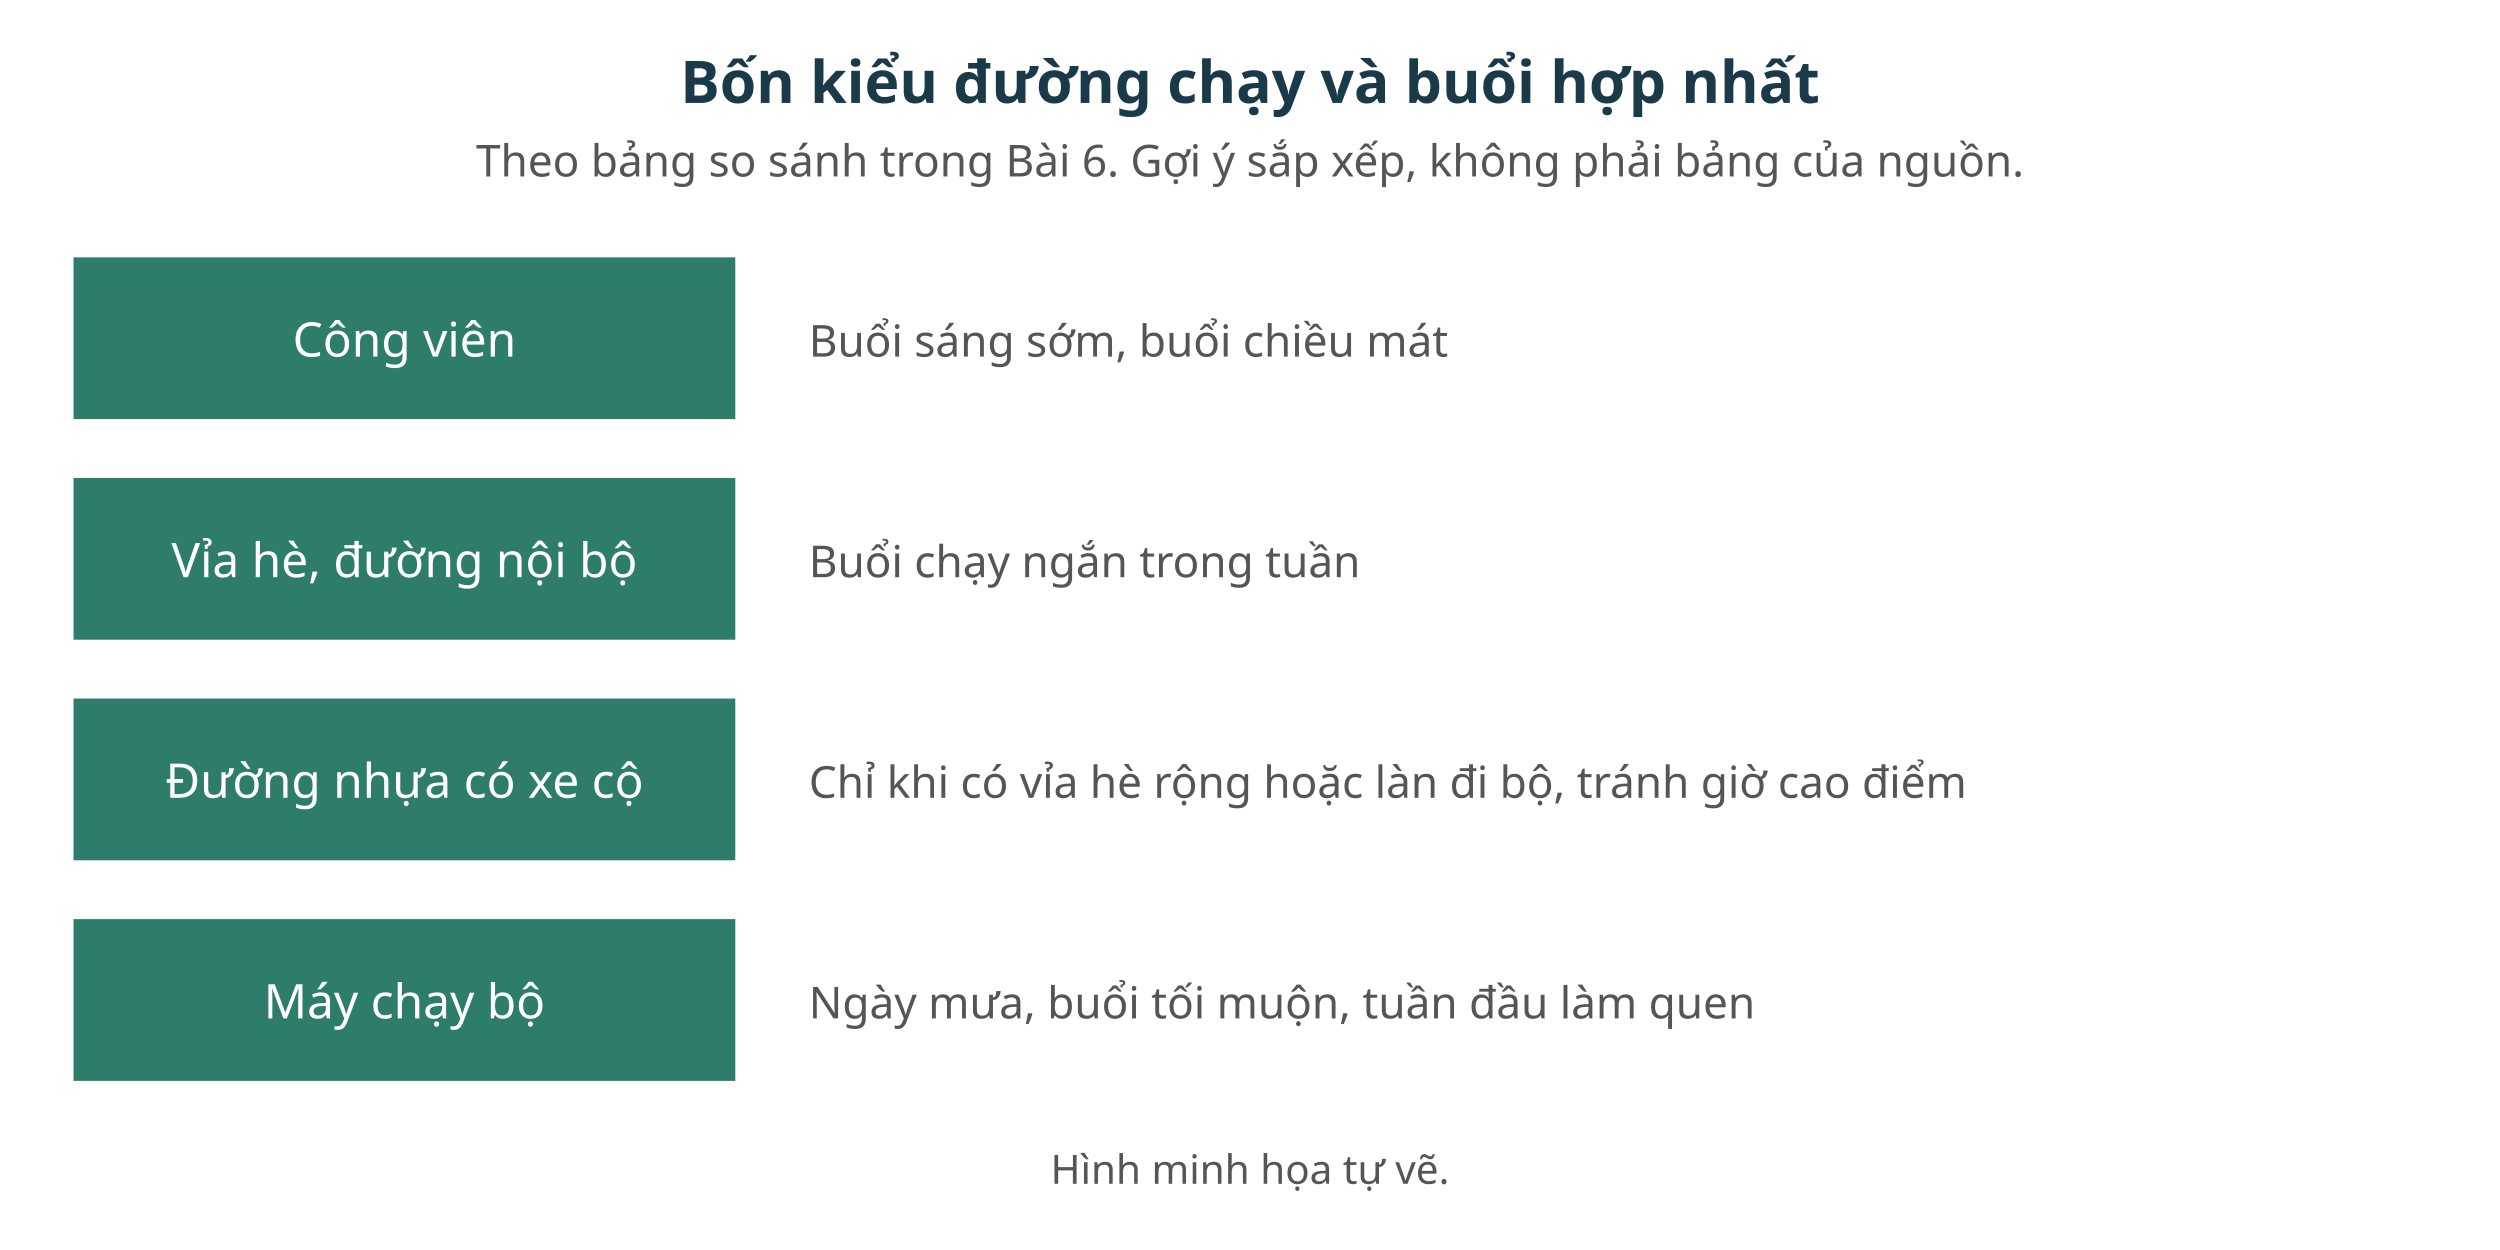
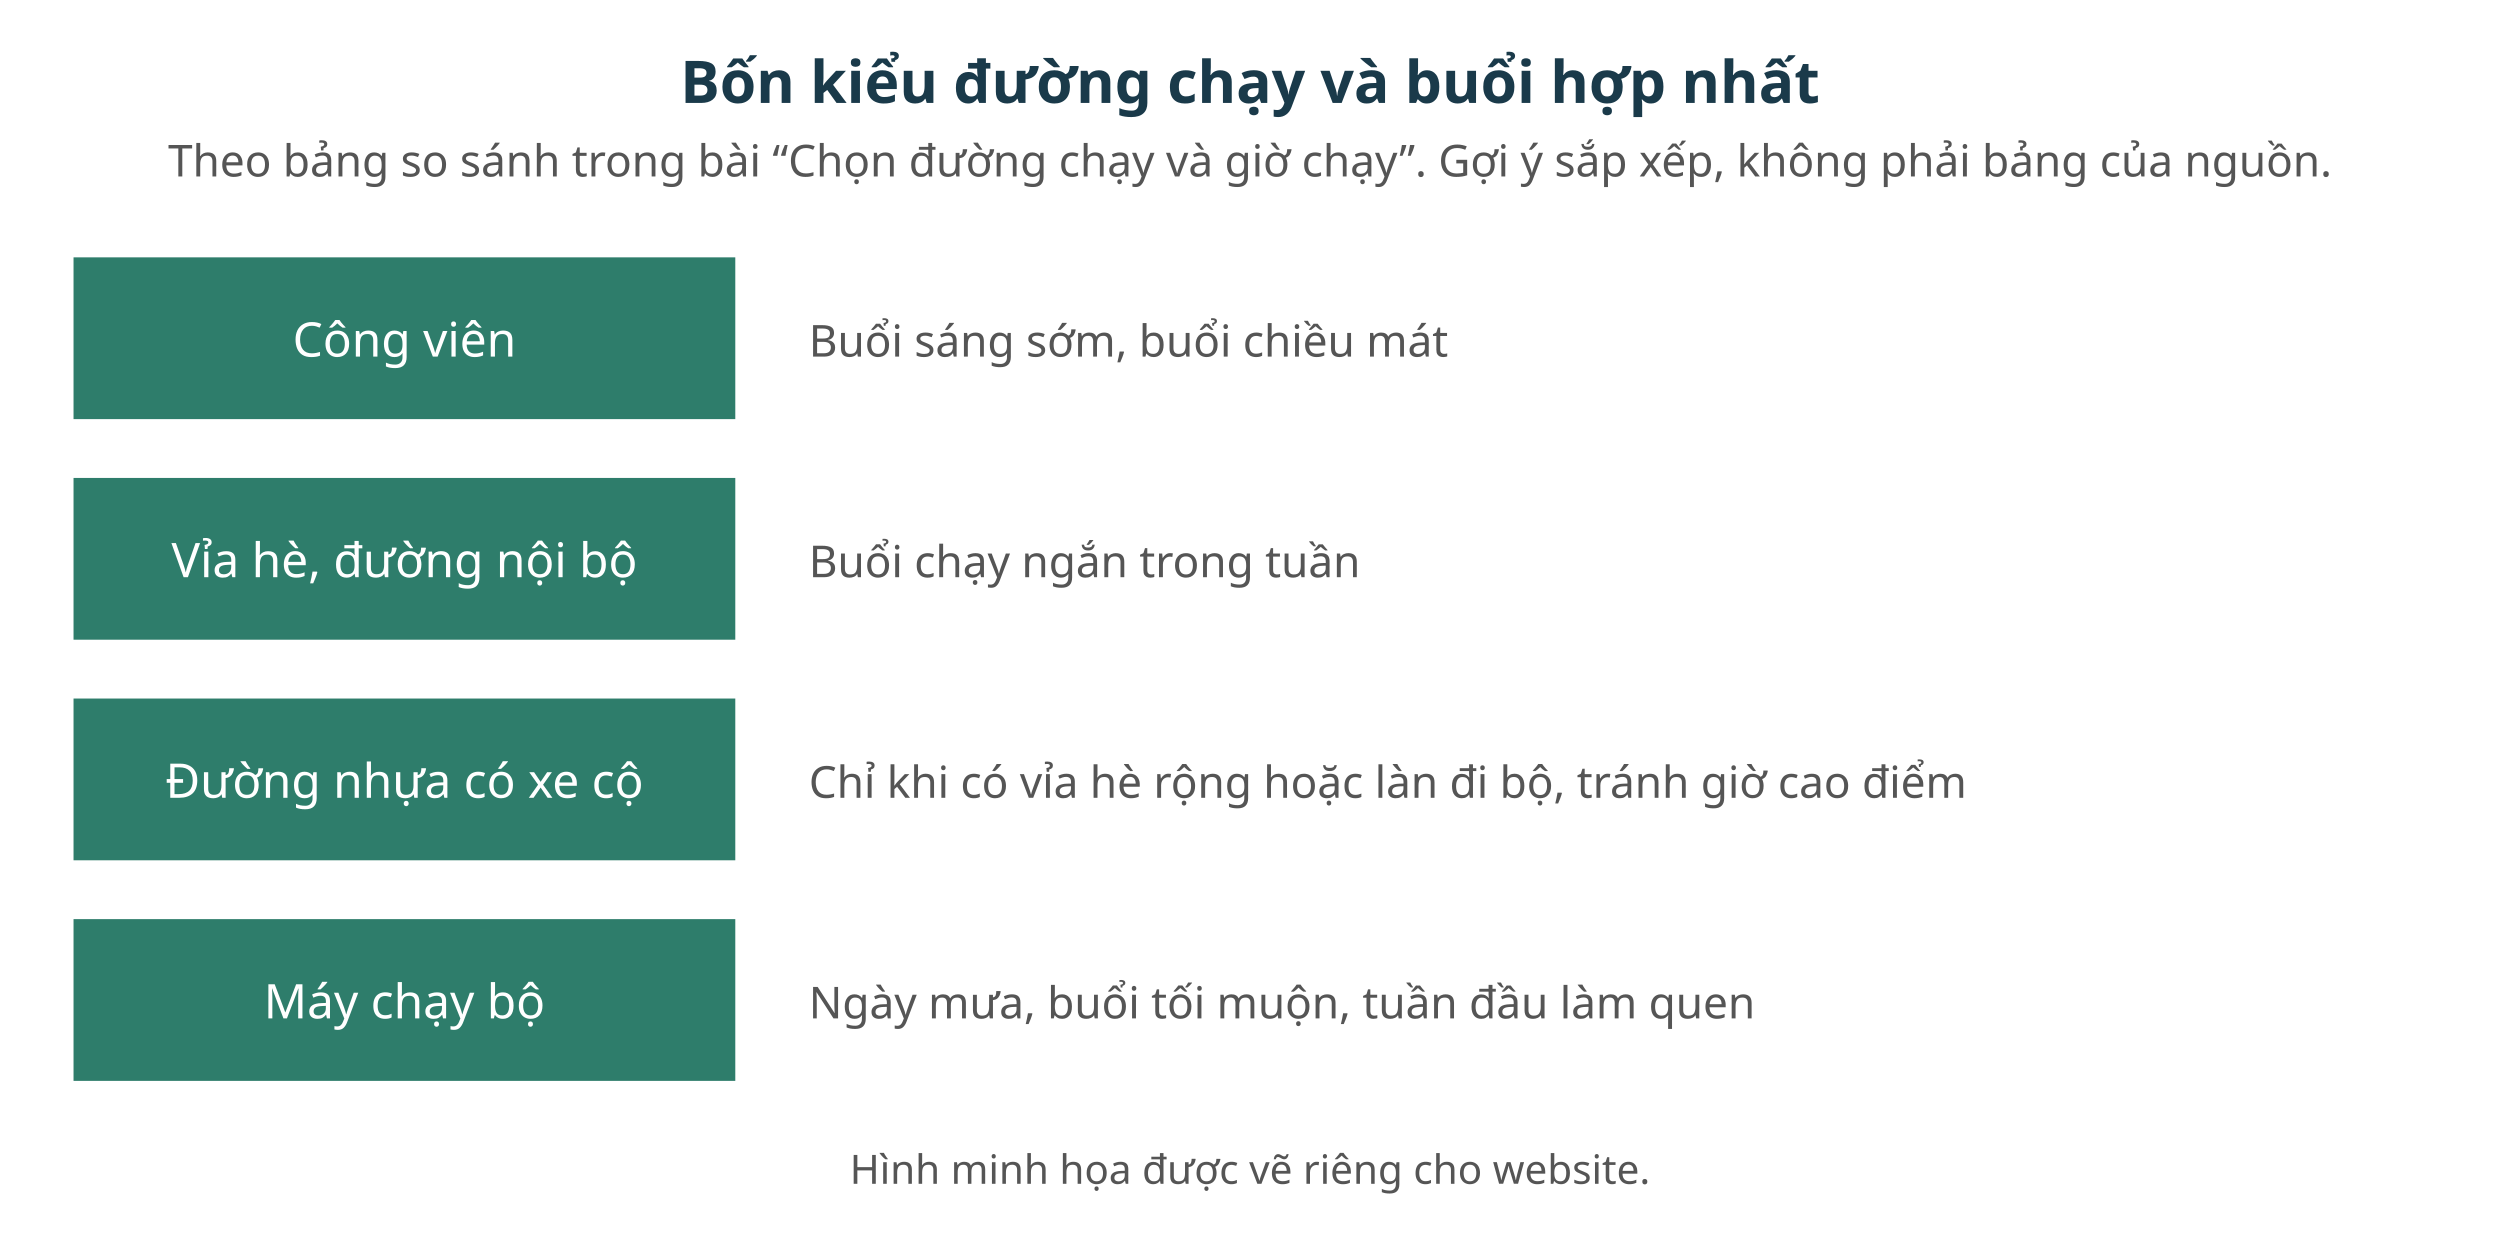
<svg xmlns="http://www.w3.org/2000/svg" viewBox="0 0 680 340" role="img" aria-label="Bốn kiểu đường chạy và buổi hợp nhất: công viên hợp buổi sáng sớm và chiều mát, vỉa hè và đường nội bộ hợp buổi chạy ngắn trong tuần, đường nhựa có xe cộ chỉ khi có vỉa hè rộng hoặc làn đi bộ và tránh giờ cao điểm, máy chạy bộ hợp ngày mưa, buổi tối muộn và tuần đầu làm quen">
  <rect width="680" height="340" fill="#ffffff" />
  <text x="340" y="28" font-family="sans-serif" font-size="16" font-weight="bold" text-anchor="middle" fill="#1a3a4a">Bốn kiểu đường chạy và buổi hợp nhất</text>
-   <text x="340" y="48" font-family="sans-serif" font-size="12" text-anchor="middle" fill="#555555">Theo bảng so sánh trong Bài 6. Gợi ý sắp xếp, không phải bảng của nguồn.</text>
+   <text x="340" y="48" font-family="sans-serif" font-size="12" text-anchor="middle" fill="#555555">Theo bảng so sánh trong bài “Chọn đường chạy và giờ chạy”. Gợi ý sắp xếp, không phải bảng của nguồn.</text>
  <g font-family="sans-serif" font-size="13" fill="#1a3a4a">
    <rect x="20" y="70" width="180" height="44" fill="#2e7d6b" />
    <text x="110" y="97" text-anchor="middle" fill="#ffffff">Công viên</text>
    <text x="220" y="97" font-size="12" fill="#555555">Buổi sáng sớm, buổi chiều mát</text>
    <rect x="20" y="130" width="180" height="44" fill="#2e7d6b" />
    <text x="110" y="157" text-anchor="middle" fill="#ffffff">Vỉa hè, đường nội bộ</text>
    <text x="220" y="157" font-size="12" fill="#555555">Buổi chạy ngắn trong tuần</text>
    <rect x="20" y="190" width="180" height="44" fill="#2e7d6b" />
    <text x="110" y="217" text-anchor="middle" fill="#ffffff">Đường nhựa có xe cộ</text>
    <text x="220" y="217" font-size="12" fill="#555555">Chỉ khi có vỉa hè rộng hoặc làn đi bộ, tránh giờ cao điểm</text>
    <rect x="20" y="250" width="180" height="44" fill="#2e7d6b" />
    <text x="110" y="277" text-anchor="middle" fill="#ffffff">Máy chạy bộ</text>
    <text x="220" y="277" font-size="12" fill="#555555">Ngày mưa, buổi tối muộn, tuần đầu làm quen</text>
  </g>
-   <text x="340" y="322" font-family="sans-serif" font-size="11" text-anchor="middle" fill="#555555">Hình minh họa tự vẽ.</text>
+   <text x="340" y="322" font-family="sans-serif" font-size="11" text-anchor="middle" fill="#555555">Hình minh họa được vẽ riêng cho website.</text>
</svg>
